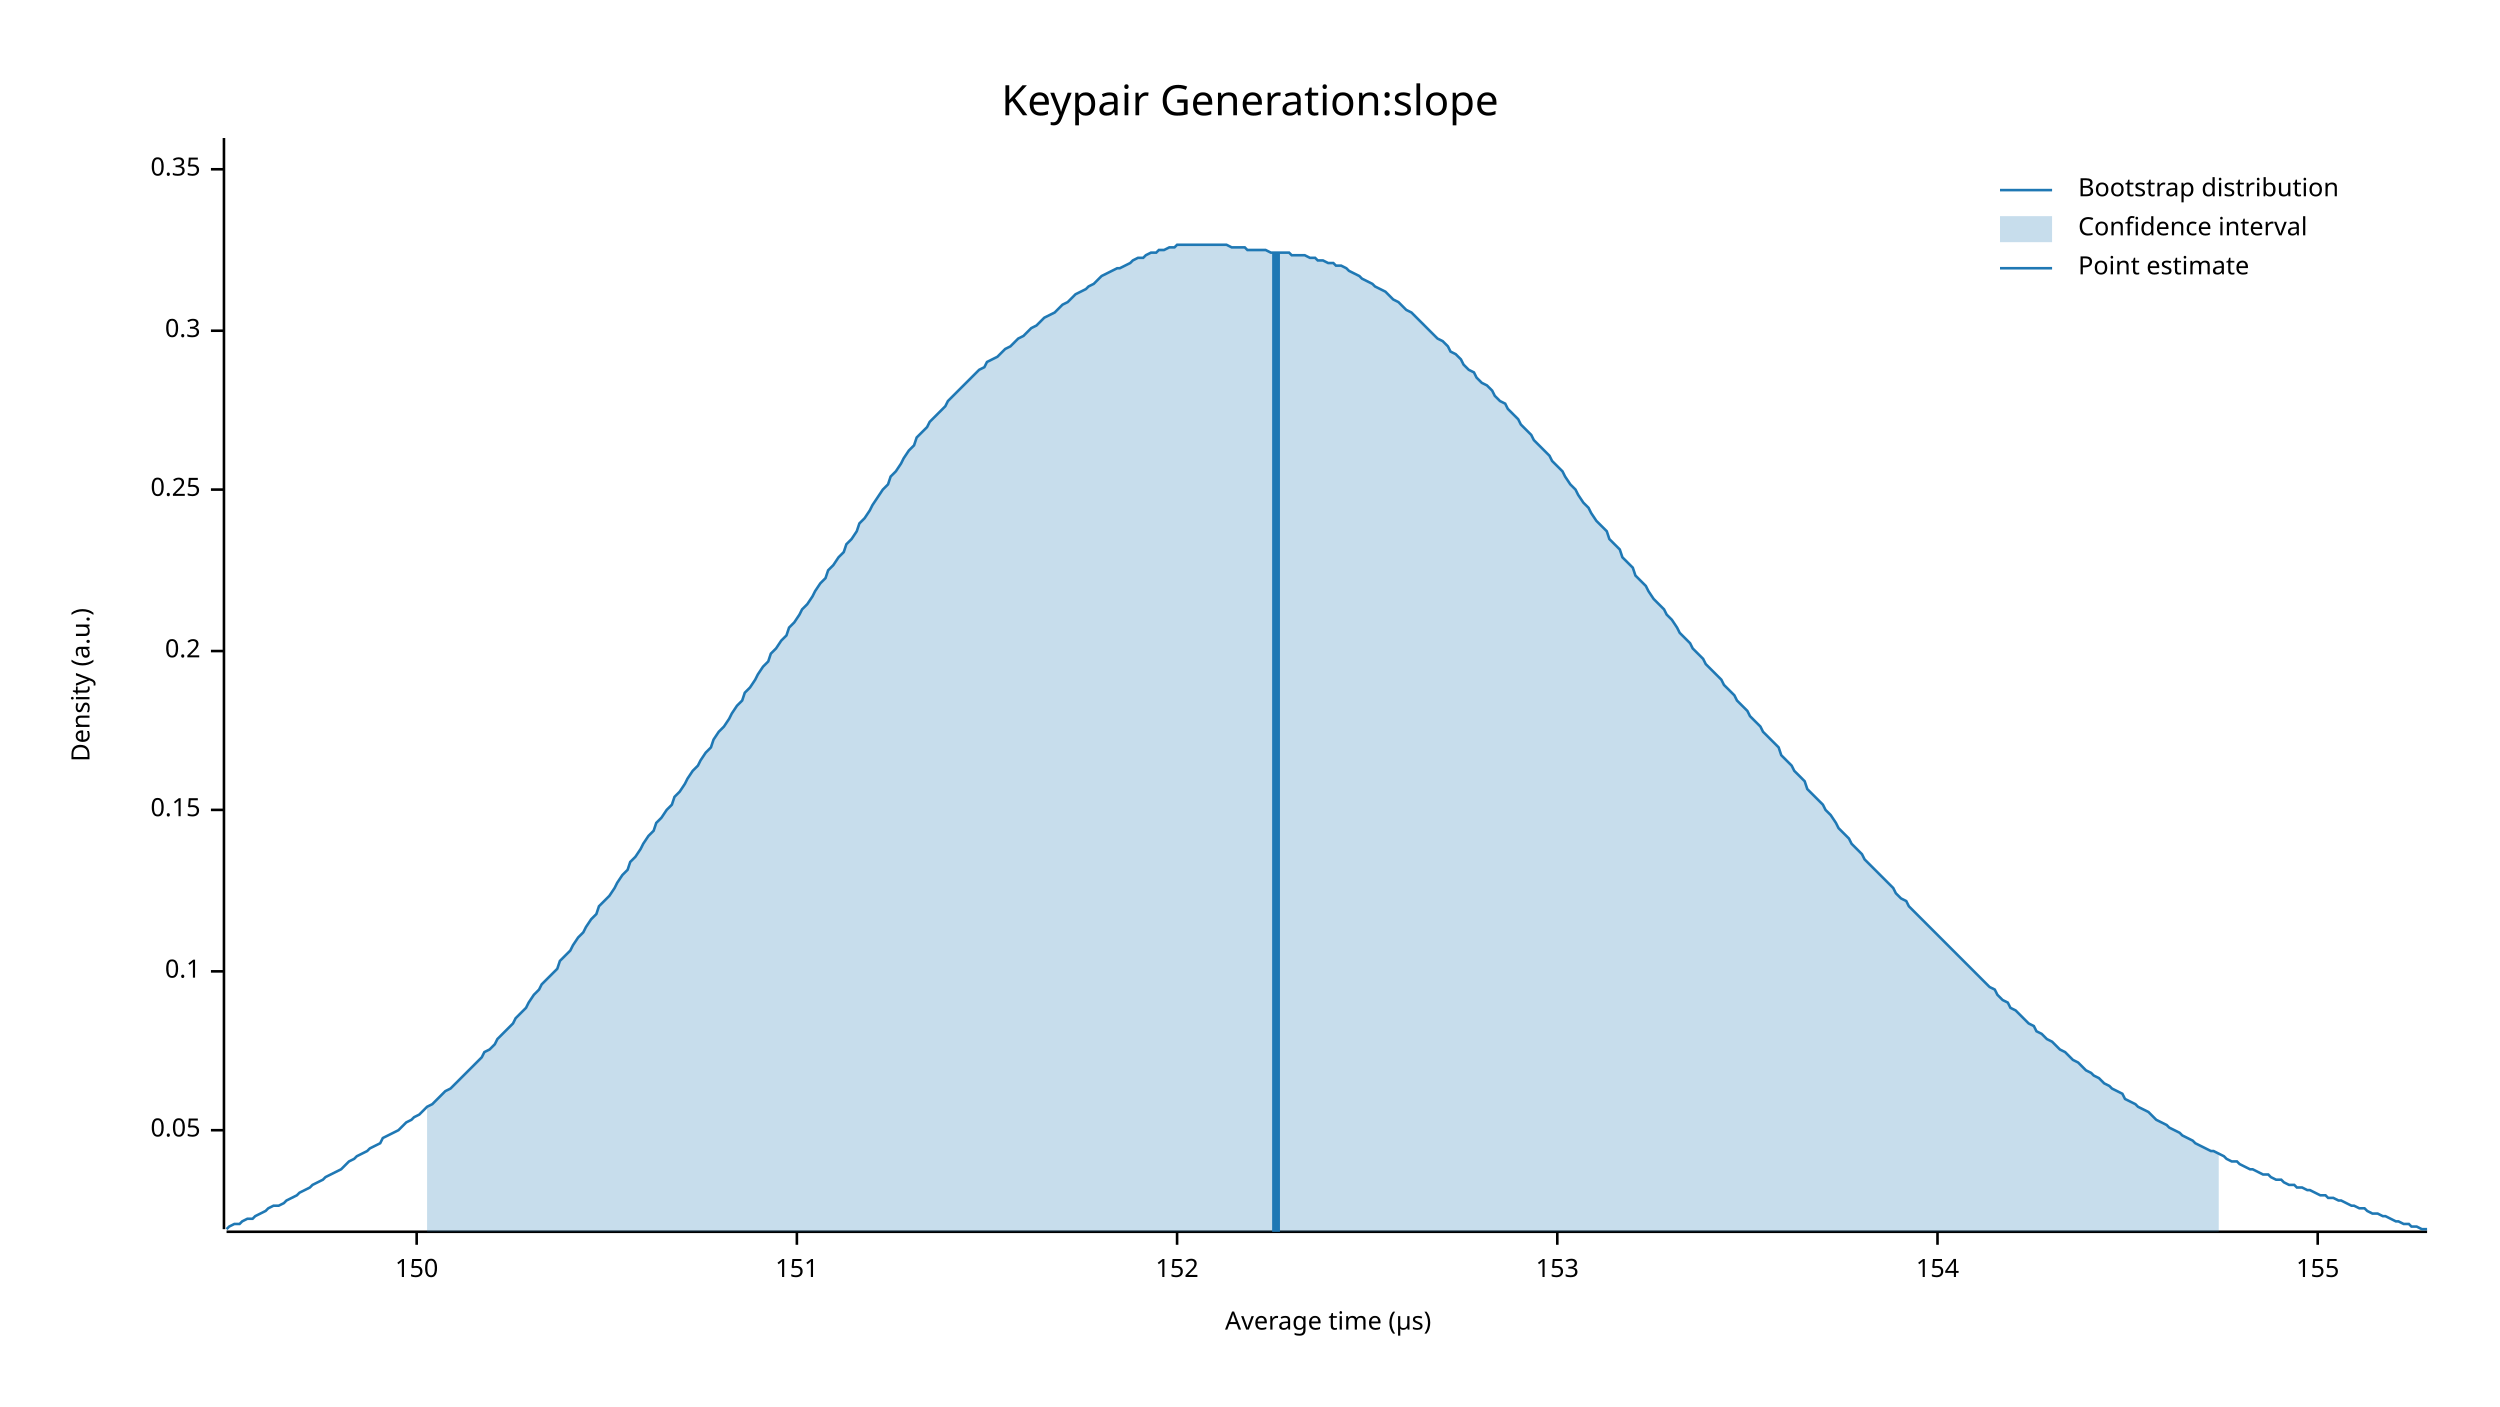
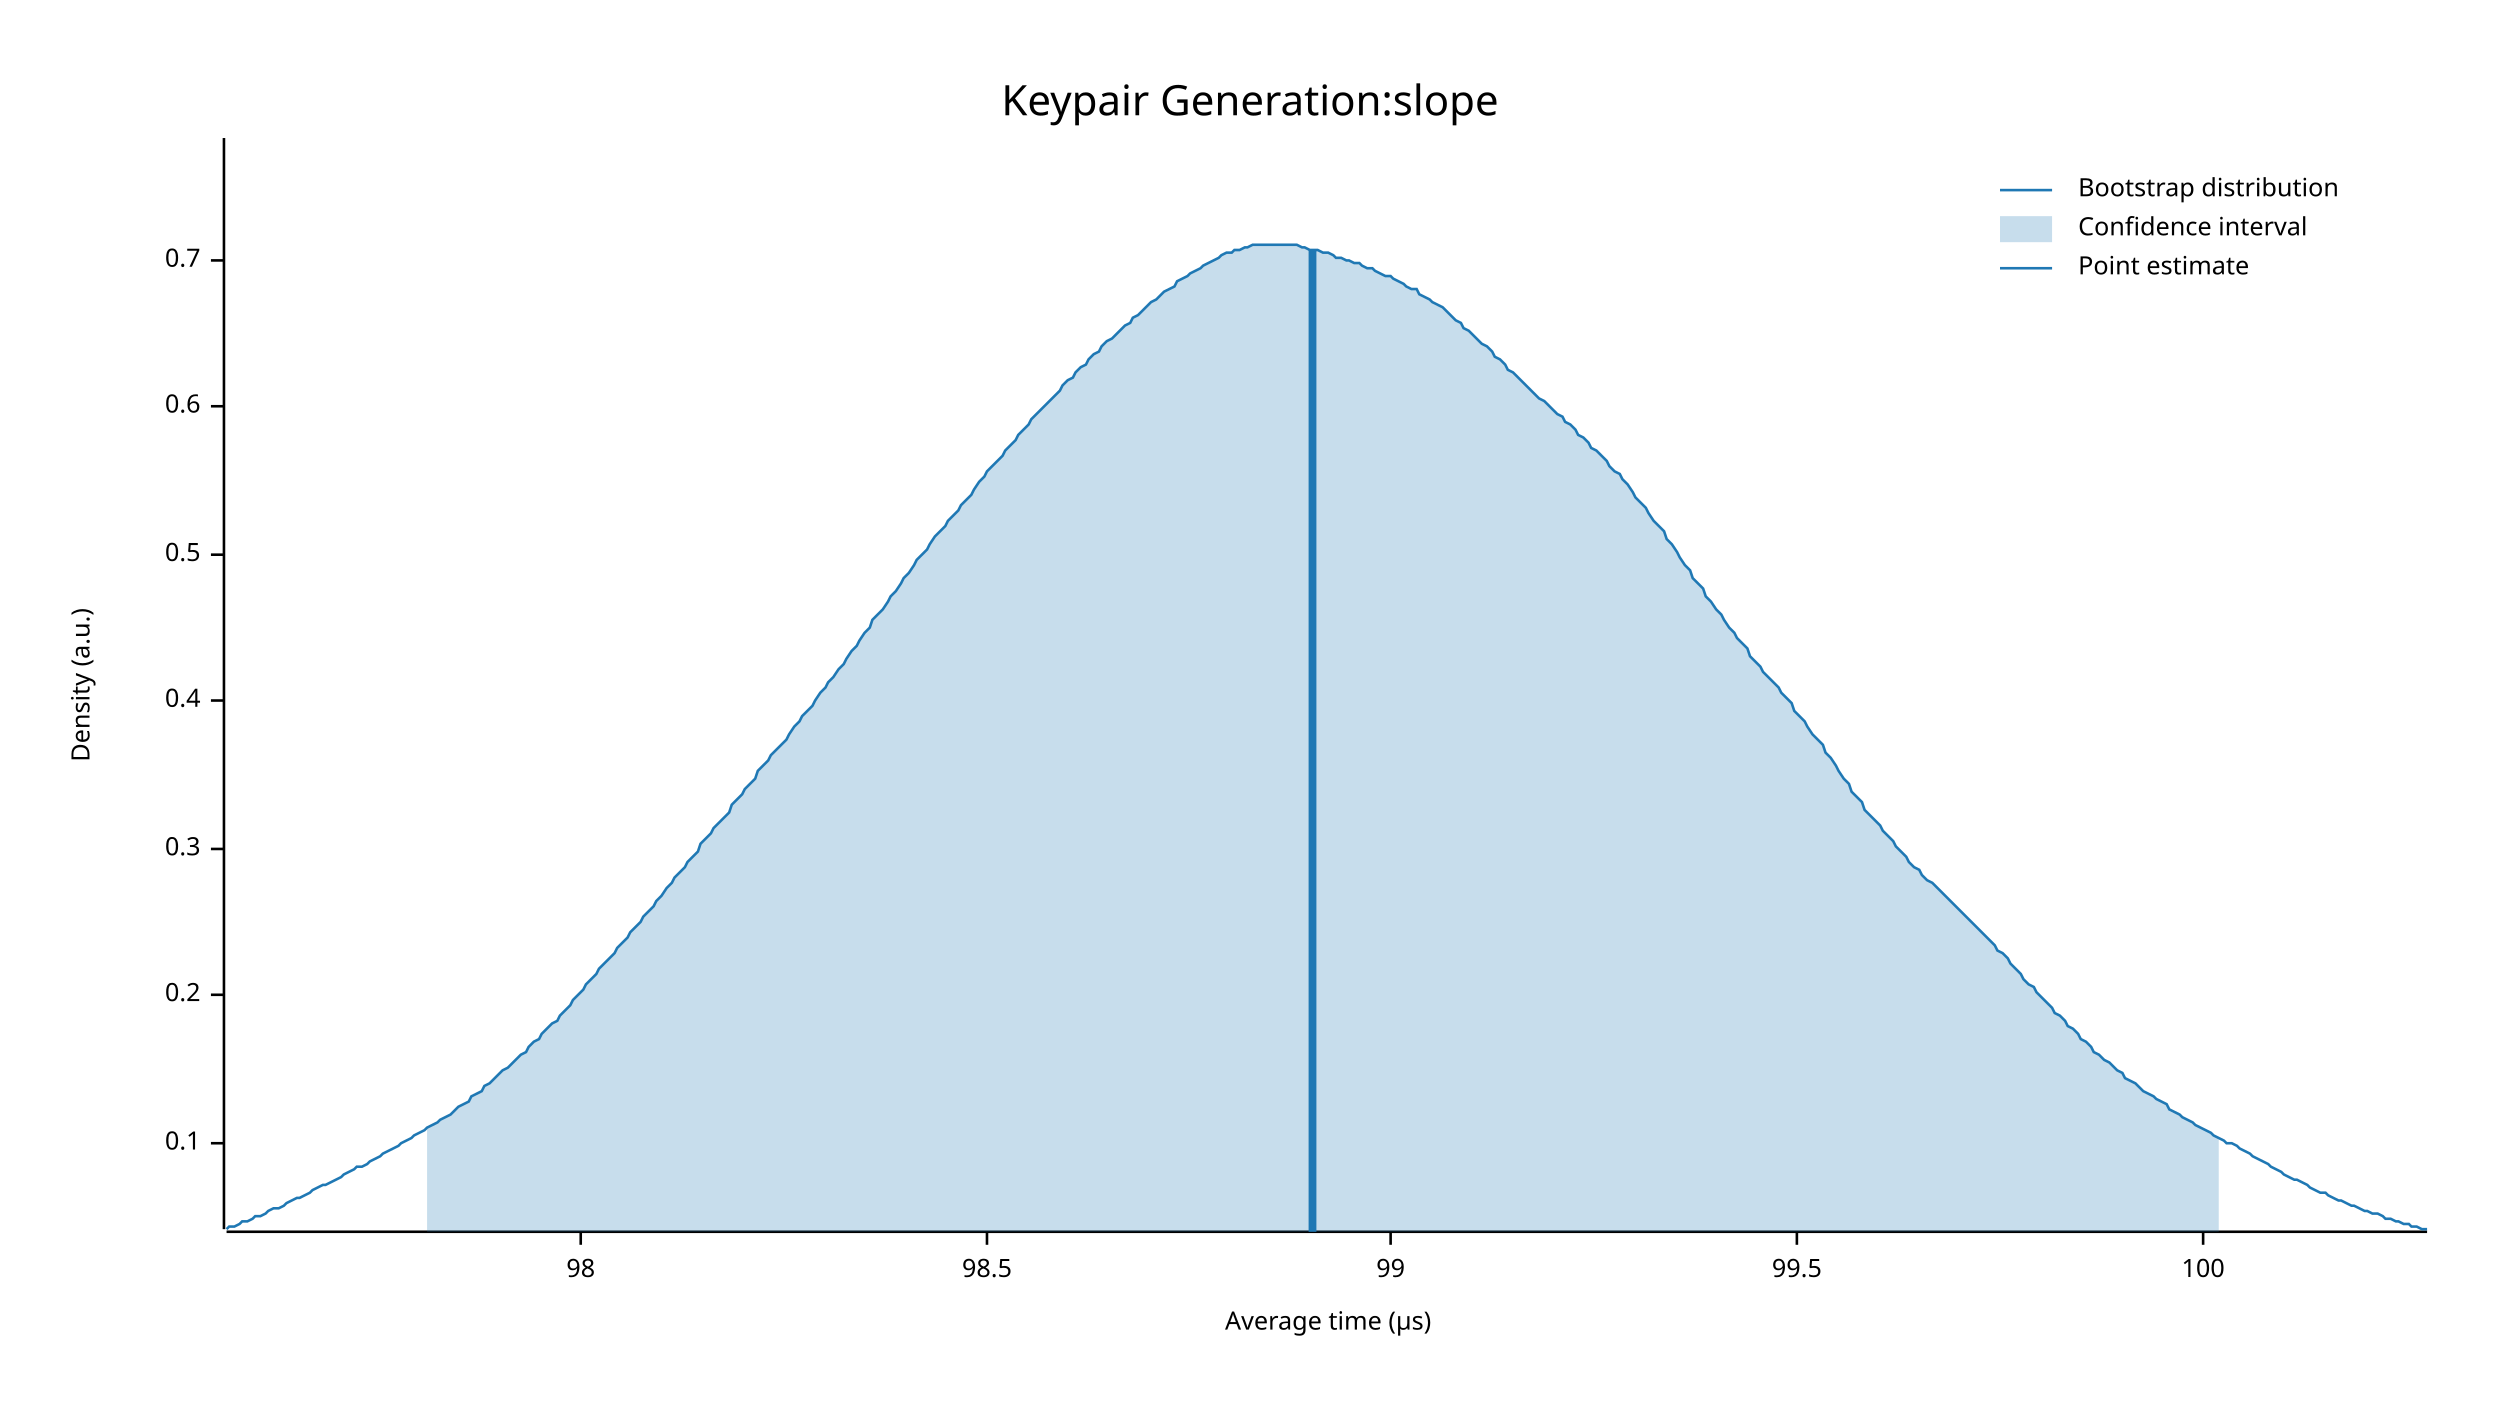
<svg xmlns="http://www.w3.org/2000/svg" width="960" height="540" viewBox="0 0 960 540">
  <text x="480" y="32" dy="0.76em" text-anchor="middle" font-family="sans-serif" font-size="16.129" opacity="1" fill="#000000">
Keypair Generation:slope
</text>
  <text x="27" y="263" dy="0.76em" text-anchor="middle" font-family="sans-serif" font-size="9.677" opacity="1" fill="#000000" transform="rotate(270, 27, 263)">
Density (a.u.)
</text>
  <text x="510" y="513" dy="-0.5ex" text-anchor="middle" font-family="sans-serif" font-size="9.677" opacity="1" fill="#000000">
Average time (µs)
</text>
  <polyline fill="none" opacity="1" stroke="#000000" stroke-width="1" points="86,53 86,472 " />
-   <text x="77" y="434" dy="0.5ex" text-anchor="end" font-family="sans-serif" font-size="9.677" opacity="1" fill="#000000">
- 0.05
- </text>
-   <polyline fill="none" opacity="1" stroke="#000000" stroke-width="1" points="81,434 86,434 " />
-   <text x="77" y="373" dy="0.5ex" text-anchor="end" font-family="sans-serif" font-size="9.677" opacity="1" fill="#000000">
+   <text x="77" y="439" dy="0.5ex" text-anchor="end" font-family="sans-serif" font-size="9.677" opacity="1" fill="#000000">
0.1
</text>
-   <polyline fill="none" opacity="1" stroke="#000000" stroke-width="1" points="81,373 86,373 " />
-   <text x="77" y="311" dy="0.5ex" text-anchor="end" font-family="sans-serif" font-size="9.677" opacity="1" fill="#000000">
- 0.15
- </text>
-   <polyline fill="none" opacity="1" stroke="#000000" stroke-width="1" points="81,311 86,311 " />
-   <text x="77" y="250" dy="0.5ex" text-anchor="end" font-family="sans-serif" font-size="9.677" opacity="1" fill="#000000">
+   <polyline fill="none" opacity="1" stroke="#000000" stroke-width="1" points="81,439 86,439 " />
+   <text x="77" y="382" dy="0.5ex" text-anchor="end" font-family="sans-serif" font-size="9.677" opacity="1" fill="#000000">
0.2
</text>
-   <polyline fill="none" opacity="1" stroke="#000000" stroke-width="1" points="81,250 86,250 " />
-   <text x="77" y="188" dy="0.5ex" text-anchor="end" font-family="sans-serif" font-size="9.677" opacity="1" fill="#000000">
- 0.25
- </text>
-   <polyline fill="none" opacity="1" stroke="#000000" stroke-width="1" points="81,188 86,188 " />
-   <text x="77" y="127" dy="0.5ex" text-anchor="end" font-family="sans-serif" font-size="9.677" opacity="1" fill="#000000">
+   <polyline fill="none" opacity="1" stroke="#000000" stroke-width="1" points="81,382 86,382 " />
+   <text x="77" y="326" dy="0.5ex" text-anchor="end" font-family="sans-serif" font-size="9.677" opacity="1" fill="#000000">
0.3
</text>
-   <polyline fill="none" opacity="1" stroke="#000000" stroke-width="1" points="81,127 86,127 " />
-   <text x="77" y="65" dy="0.5ex" text-anchor="end" font-family="sans-serif" font-size="9.677" opacity="1" fill="#000000">
- 0.35
+   <polyline fill="none" opacity="1" stroke="#000000" stroke-width="1" points="81,326 86,326 " />
+   <text x="77" y="269" dy="0.5ex" text-anchor="end" font-family="sans-serif" font-size="9.677" opacity="1" fill="#000000">
+ 0.4
</text>
-   <polyline fill="none" opacity="1" stroke="#000000" stroke-width="1" points="81,65 86,65 " />
+   <polyline fill="none" opacity="1" stroke="#000000" stroke-width="1" points="81,269 86,269 " />
+   <text x="77" y="213" dy="0.5ex" text-anchor="end" font-family="sans-serif" font-size="9.677" opacity="1" fill="#000000">
+ 0.5
+ </text>
+   <polyline fill="none" opacity="1" stroke="#000000" stroke-width="1" points="81,213 86,213 " />
+   <text x="77" y="156" dy="0.5ex" text-anchor="end" font-family="sans-serif" font-size="9.677" opacity="1" fill="#000000">
+ 0.6
+ </text>
+   <polyline fill="none" opacity="1" stroke="#000000" stroke-width="1" points="81,156 86,156 " />
+   <text x="77" y="100" dy="0.5ex" text-anchor="end" font-family="sans-serif" font-size="9.677" opacity="1" fill="#000000">
+ 0.7
+ </text>
+   <polyline fill="none" opacity="1" stroke="#000000" stroke-width="1" points="81,100 86,100 " />
  <polyline fill="none" opacity="1" stroke="#000000" stroke-width="1" points="87,473 932,473 " />
-   <text x="160" y="483" dy="0.76em" text-anchor="middle" font-family="sans-serif" font-size="9.677" opacity="1" fill="#000000">
- 150
+   <text x="223" y="483" dy="0.76em" text-anchor="middle" font-family="sans-serif" font-size="9.677" opacity="1" fill="#000000">
+ 98
</text>
-   <polyline fill="none" opacity="1" stroke="#000000" stroke-width="1" points="160,473 160,478 " />
-   <text x="306" y="483" dy="0.76em" text-anchor="middle" font-family="sans-serif" font-size="9.677" opacity="1" fill="#000000">
- 151
+   <polyline fill="none" opacity="1" stroke="#000000" stroke-width="1" points="223,473 223,478 " />
+   <text x="379" y="483" dy="0.76em" text-anchor="middle" font-family="sans-serif" font-size="9.677" opacity="1" fill="#000000">
+ 98.5
</text>
-   <polyline fill="none" opacity="1" stroke="#000000" stroke-width="1" points="306,473 306,478 " />
-   <text x="452" y="483" dy="0.76em" text-anchor="middle" font-family="sans-serif" font-size="9.677" opacity="1" fill="#000000">
- 152
+   <polyline fill="none" opacity="1" stroke="#000000" stroke-width="1" points="379,473 379,478 " />
+   <text x="534" y="483" dy="0.76em" text-anchor="middle" font-family="sans-serif" font-size="9.677" opacity="1" fill="#000000">
+ 99
</text>
-   <polyline fill="none" opacity="1" stroke="#000000" stroke-width="1" points="452,473 452,478 " />
-   <text x="598" y="483" dy="0.76em" text-anchor="middle" font-family="sans-serif" font-size="9.677" opacity="1" fill="#000000">
- 153
+   <polyline fill="none" opacity="1" stroke="#000000" stroke-width="1" points="534,473 534,478 " />
+   <text x="690" y="483" dy="0.76em" text-anchor="middle" font-family="sans-serif" font-size="9.677" opacity="1" fill="#000000">
+ 99.5
</text>
-   <polyline fill="none" opacity="1" stroke="#000000" stroke-width="1" points="598,473 598,478 " />
-   <text x="744" y="483" dy="0.76em" text-anchor="middle" font-family="sans-serif" font-size="9.677" opacity="1" fill="#000000">
- 154
+   <polyline fill="none" opacity="1" stroke="#000000" stroke-width="1" points="690,473 690,478 " />
+   <text x="846" y="483" dy="0.76em" text-anchor="middle" font-family="sans-serif" font-size="9.677" opacity="1" fill="#000000">
+ 100
</text>
-   <polyline fill="none" opacity="1" stroke="#000000" stroke-width="1" points="744,473 744,478 " />
-   <text x="890" y="483" dy="0.76em" text-anchor="middle" font-family="sans-serif" font-size="9.677" opacity="1" fill="#000000">
- 155
- </text>
-   <polyline fill="none" opacity="1" stroke="#000000" stroke-width="1" points="890,473 890,478 " />
-   <polyline fill="none" opacity="1" stroke="#1F78B4" stroke-width="1" points="87,472 88,471 90,470 92,470 93,469 95,468 97,468 98,467 100,466 102,465 103,464 105,463 107,463 109,462 110,461 112,460 114,459 115,458 117,457 119,456 120,455 122,454 124,453 125,452 127,451 129,450 131,449 132,448 134,446 136,445 137,444 139,443 141,442 142,441 144,440 146,439 147,437 149,436 151,435 153,434 154,433 156,431 158,430 159,429 161,428 163,426 164,425 166,424 168,422 169,421 171,419 173,418 175,416 176,415 178,413 180,411 181,410 183,408 185,406 186,404 188,403 190,401 191,399 193,397 195,395 197,393 198,391 200,389 202,387 203,385 205,382 207,380 208,378 210,376 212,374 214,372 215,369 217,367 219,365 220,363 222,360 224,358 225,356 227,353 229,351 230,348 232,346 234,344 236,341 237,339 239,336 241,334 242,331 244,329 246,326 247,324 249,321 251,319 252,316 254,314 256,311 258,309 259,306 261,304 263,301 264,299 266,296 268,294 269,292 271,289 273,287 274,284 276,281 278,279 280,276 281,274 283,271 285,269 286,266 288,264 290,261 291,259 293,256 295,254 296,251 298,249 300,246 302,244 303,241 305,239 307,236 308,234 310,232 312,229 313,227 315,224 317,222 318,219 320,217 322,214 324,212 325,209 327,207 329,204 330,201 332,199 334,196 335,194 337,191 339,188 341,186 342,183 344,181 346,178 347,176 349,173 351,171 352,168 354,166 356,164 357,162 359,160 361,158 363,156 364,154 366,152 368,150 369,149 371,147 373,145 374,144 376,142 378,141 379,139 381,138 383,137 385,135 386,134 388,133 390,131 391,130 393,129 395,127 396,126 398,125 400,123 401,122 403,121 405,120 407,118 408,117 410,116 412,114 413,113 415,112 417,111 418,110 420,109 422,107 423,106 425,105 427,104 429,103 430,103 432,102 434,101 435,100 437,99 439,99 440,98 442,97 444,97 445,96 447,96 449,95 451,95 452,94 454,94 456,94 457,94 459,94 461,94 462,94 464,94 466,94 468,94 469,94 471,94 473,95 474,95 476,95 478,95 479,96 481,96 483,96 484,96 486,96 488,97 490,97 491,97 493,97 495,97 496,98 498,98 500,98 501,98 503,99 505,99 506,100 508,100 510,101 512,101 513,102 515,102 517,103 518,104 520,105 522,106 523,107 525,108 527,109 528,110 530,111 532,112 534,114 535,115 537,116 539,118 540,119 542,120 544,122 545,123 547,125 549,127 550,128 552,130 554,131 556,133 557,135 559,136 561,138 562,140 564,142 566,143 567,145 569,147 571,148 573,150 574,152 576,154 578,155 579,157 581,159 583,161 584,163 586,165 588,167 589,169 591,171 593,173 595,175 596,177 598,179 600,181 601,183 603,186 605,188 606,190 608,193 610,195 611,197 613,200 615,202 617,204 618,207 620,209 622,211 623,214 625,216 627,218 628,221 630,223 632,225 633,227 635,230 637,232 639,234 640,236 642,238 644,241 645,243 647,245 649,247 650,249 652,251 654,253 655,255 657,257 659,259 661,261 662,263 664,265 666,267 667,269 669,271 671,273 672,275 674,277 676,279 677,281 679,283 681,285 683,287 684,290 686,292 688,294 689,296 691,298 693,300 694,303 696,305 698,307 700,309 701,311 703,313 705,316 706,318 708,320 710,322 711,324 713,326 715,328 716,330 718,332 720,334 722,336 723,337 725,339 727,341 728,343 730,345 732,346 733,348 735,350 737,352 738,353 740,355 742,357 744,359 745,360 747,362 749,364 750,365 752,367 754,369 755,370 757,372 759,374 760,375 762,377 764,379 766,380 767,382 769,384 771,385 772,387 774,388 776,390 777,391 779,393 781,394 782,396 784,397 786,399 788,400 789,401 791,403 793,404 794,405 796,407 798,408 799,409 801,411 803,412 804,413 806,414 808,416 810,417 811,418 813,419 815,420 816,422 818,423 820,424 821,425 823,426 825,427 827,429 828,430 830,431 832,432 833,433 835,434 837,435 838,436 840,437 842,438 843,439 845,440 847,441 849,442 850,442 852,443 854,444 855,445 857,446 859,446 860,447 862,448 864,449 865,449 867,450 869,451 871,451 872,452 874,453 876,453 877,454 879,455 881,455 882,456 884,456 886,457 887,457 889,458 891,459 893,459 894,460 896,460 898,461 899,461 901,462 903,463 904,463 906,464 908,464 909,465 911,466 913,466 915,467 916,467 918,468 920,469 921,469 923,470 925,470 926,471 928,471 930,472 932,472 " />
-   <polygon opacity="0.25" fill="#1F78B4" points="164,425 166,424 168,422 169,421 171,419 173,418 175,416 176,415 178,413 180,411 181,410 183,408 185,406 186,404 188,403 190,401 191,399 193,397 195,395 197,393 198,391 200,389 202,387 203,385 205,382 207,380 208,378 210,376 212,374 214,372 215,369 217,367 219,365 220,363 222,360 224,358 225,356 227,353 229,351 230,348 232,346 234,344 236,341 237,339 239,336 241,334 242,331 244,329 246,326 247,324 249,321 251,319 252,316 254,314 256,311 258,309 259,306 261,304 263,301 264,299 266,296 268,294 269,292 271,289 273,287 274,284 276,281 278,279 280,276 281,274 283,271 285,269 286,266 288,264 290,261 291,259 293,256 295,254 296,251 298,249 300,246 302,244 303,241 305,239 307,236 308,234 310,232 312,229 313,227 315,224 317,222 318,219 320,217 322,214 324,212 325,209 327,207 329,204 330,201 332,199 334,196 335,194 337,191 339,188 341,186 342,183 344,181 346,178 347,176 349,173 351,171 352,168 354,166 356,164 357,162 359,160 361,158 363,156 364,154 366,152 368,150 369,149 371,147 373,145 374,144 376,142 378,141 379,139 381,138 383,137 385,135 386,134 388,133 390,131 391,130 393,129 395,127 396,126 398,125 400,123 401,122 403,121 405,120 407,118 408,117 410,116 412,114 413,113 415,112 417,111 418,110 420,109 422,107 423,106 425,105 427,104 429,103 430,103 432,102 434,101 435,100 437,99 439,99 440,98 442,97 444,97 445,96 447,96 449,95 451,95 452,94 454,94 456,94 457,94 459,94 461,94 462,94 464,94 466,94 468,94 469,94 471,94 473,95 474,95 476,95 478,95 479,96 481,96 483,96 484,96 486,96 488,97 490,97 491,97 493,97 495,97 496,98 498,98 500,98 501,98 503,99 505,99 506,100 508,100 510,101 512,101 513,102 515,102 517,103 518,104 520,105 522,106 523,107 525,108 527,109 528,110 530,111 532,112 534,114 535,115 537,116 539,118 540,119 542,120 544,122 545,123 547,125 549,127 550,128 552,130 554,131 556,133 557,135 559,136 561,138 562,140 564,142 566,143 567,145 569,147 571,148 573,150 574,152 576,154 578,155 579,157 581,159 583,161 584,163 586,165 588,167 589,169 591,171 593,173 595,175 596,177 598,179 600,181 601,183 603,186 605,188 606,190 608,193 610,195 611,197 613,200 615,202 617,204 618,207 620,209 622,211 623,214 625,216 627,218 628,221 630,223 632,225 633,227 635,230 637,232 639,234 640,236 642,238 644,241 645,243 647,245 649,247 650,249 652,251 654,253 655,255 657,257 659,259 661,261 662,263 664,265 666,267 667,269 669,271 671,273 672,275 674,277 676,279 677,281 679,283 681,285 683,287 684,290 686,292 688,294 689,296 691,298 693,300 694,303 696,305 698,307 700,309 701,311 703,313 705,316 706,318 708,320 710,322 711,324 713,326 715,328 716,330 718,332 720,334 722,336 723,337 725,339 727,341 728,343 730,345 732,346 733,348 735,350 737,352 738,353 740,355 742,357 744,359 745,360 747,362 749,364 750,365 752,367 754,369 755,370 757,372 759,374 760,375 762,377 764,379 766,380 767,382 769,384 771,385 772,387 774,388 776,390 777,391 779,393 781,394 782,396 784,397 786,399 788,400 789,401 791,403 793,404 794,405 796,407 798,408 799,409 801,411 803,412 804,413 806,414 808,416 810,417 811,418 813,419 815,420 816,422 818,423 820,424 821,425 823,426 825,427 827,429 828,430 830,431 832,432 833,433 835,434 837,435 838,436 840,437 842,438 843,439 845,440 847,441 849,442 850,442 852,443 852,473 164,473 " />
-   <polyline fill="none" opacity="1" stroke="#1F78B4" stroke-width="3" points="490,473 490,97 " />
+   <polyline fill="none" opacity="1" stroke="#000000" stroke-width="1" points="846,473 846,478 " />
+   <polyline fill="none" opacity="1" stroke="#1F78B4" stroke-width="1" points="87,472 88,471 90,471 92,470 93,469 95,469 97,468 98,467 100,467 102,466 103,465 105,464 107,464 109,463 110,462 112,461 114,460 115,460 117,459 119,458 120,457 122,456 124,455 125,455 127,454 129,453 131,452 132,451 134,450 136,449 137,448 139,448 141,447 142,446 144,445 146,444 147,443 149,442 151,441 153,440 154,439 156,438 158,437 159,436 161,435 163,434 164,433 166,432 168,431 169,430 171,429 173,428 175,426 176,425 178,424 180,423 181,421 183,420 185,419 186,417 188,416 190,414 191,413 193,411 195,410 197,408 198,407 200,405 202,404 203,402 205,400 207,399 208,397 210,395 212,393 214,392 215,390 217,388 219,386 220,384 222,382 224,380 225,378 227,376 229,374 230,372 232,370 234,368 236,366 237,364 239,362 241,360 242,358 244,356 246,354 247,352 249,350 251,348 252,346 254,344 256,341 258,339 259,337 261,335 263,333 264,331 266,329 268,327 269,324 271,322 273,320 274,318 276,316 278,314 280,312 281,309 283,307 285,305 286,303 288,301 290,299 291,296 293,294 295,292 296,290 298,288 300,286 302,284 303,282 305,279 307,277 308,275 310,273 312,271 313,269 315,266 317,264 318,262 320,260 322,257 324,255 325,253 327,250 329,248 330,246 332,243 334,241 335,238 337,236 339,234 341,231 342,229 344,227 346,224 347,222 349,220 351,217 352,215 354,213 356,211 357,209 359,206 361,204 363,202 364,200 366,198 368,196 369,194 371,192 373,190 374,188 376,185 378,183 379,181 381,179 383,177 385,175 386,173 388,171 390,169 391,167 393,165 395,163 396,161 398,159 400,157 401,156 403,154 405,152 407,150 408,148 410,146 412,145 413,143 415,141 417,140 418,138 420,136 422,135 423,133 425,131 427,130 429,128 430,127 432,125 434,124 435,122 437,121 439,119 440,118 442,116 444,115 445,114 447,112 449,111 451,110 452,108 454,107 456,106 457,105 459,104 461,103 462,102 464,101 466,100 468,99 469,98 471,97 473,97 474,96 476,96 478,95 479,95 481,94 483,94 484,94 486,94 488,94 490,94 491,94 493,94 495,94 496,94 498,94 500,95 501,95 503,96 505,96 506,96 508,97 510,97 512,98 513,99 515,99 517,100 518,100 520,101 522,101 523,102 525,103 527,103 528,104 530,105 532,106 534,106 535,107 537,108 539,109 540,110 542,111 544,111 545,113 547,114 549,115 550,116 552,117 554,118 556,120 557,121 559,123 561,124 562,126 564,127 566,129 567,130 569,132 571,133 573,135 574,137 576,138 578,140 579,142 581,143 583,145 584,146 586,148 588,150 589,151 591,153 593,154 595,156 596,157 598,159 600,160 601,162 603,163 605,165 606,167 608,168 610,170 611,172 613,173 615,175 617,177 618,179 620,181 622,182 623,184 625,186 627,189 628,191 630,193 632,195 633,197 635,200 637,202 639,204 640,207 642,209 644,212 645,214 647,217 649,219 650,222 652,224 654,226 655,229 657,231 659,234 661,236 662,238 664,241 666,243 667,245 669,247 671,249 672,252 674,254 676,256 677,258 679,260 681,262 683,264 684,266 686,268 688,270 689,273 691,275 693,277 694,279 696,282 698,284 700,286 701,289 703,291 705,294 706,296 708,299 710,301 711,304 713,306 715,308 716,311 718,313 720,315 722,317 723,319 725,321 727,323 728,325 730,327 732,329 733,331 735,333 737,334 738,336 740,338 742,339 744,341 745,342 747,344 749,346 750,347 752,349 754,351 755,352 757,354 759,356 760,357 762,359 764,361 766,363 767,365 769,366 771,368 772,370 774,372 776,374 777,376 779,378 781,379 782,381 784,383 786,385 788,387 789,389 791,390 793,392 794,394 796,395 798,397 799,399 801,400 803,402 804,404 806,405 808,407 810,408 811,409 813,411 815,412 816,414 818,415 820,416 821,417 823,419 825,420 827,421 828,422 830,423 832,424 833,426 835,427 837,428 838,429 840,430 842,431 843,432 845,433 847,434 849,435 850,436 852,437 854,438 855,439 857,439 859,440 860,441 862,442 864,443 865,444 867,445 869,446 871,447 872,448 874,449 876,450 877,451 879,452 881,453 882,453 884,454 886,455 887,456 889,457 891,458 893,458 894,459 896,460 898,461 899,461 901,462 903,463 904,463 906,464 908,465 909,465 911,466 913,466 915,467 916,468 918,468 920,469 921,469 923,470 925,470 926,471 928,471 930,472 932,472 " />
+   <polygon opacity="0.25" fill="#1F78B4" points="164,433 166,432 168,431 169,430 171,429 173,428 175,426 176,425 178,424 180,423 181,421 183,420 185,419 186,417 188,416 190,414 191,413 193,411 195,410 197,408 198,407 200,405 202,404 203,402 205,400 207,399 208,397 210,395 212,393 214,392 215,390 217,388 219,386 220,384 222,382 224,380 225,378 227,376 229,374 230,372 232,370 234,368 236,366 237,364 239,362 241,360 242,358 244,356 246,354 247,352 249,350 251,348 252,346 254,344 256,341 258,339 259,337 261,335 263,333 264,331 266,329 268,327 269,324 271,322 273,320 274,318 276,316 278,314 280,312 281,309 283,307 285,305 286,303 288,301 290,299 291,296 293,294 295,292 296,290 298,288 300,286 302,284 303,282 305,279 307,277 308,275 310,273 312,271 313,269 315,266 317,264 318,262 320,260 322,257 324,255 325,253 327,250 329,248 330,246 332,243 334,241 335,238 337,236 339,234 341,231 342,229 344,227 346,224 347,222 349,220 351,217 352,215 354,213 356,211 357,209 359,206 361,204 363,202 364,200 366,198 368,196 369,194 371,192 373,190 374,188 376,185 378,183 379,181 381,179 383,177 385,175 386,173 388,171 390,169 391,167 393,165 395,163 396,161 398,159 400,157 401,156 403,154 405,152 407,150 408,148 410,146 412,145 413,143 415,141 417,140 418,138 420,136 422,135 423,133 425,131 427,130 429,128 430,127 432,125 434,124 435,122 437,121 439,119 440,118 442,116 444,115 445,114 447,112 449,111 451,110 452,108 454,107 456,106 457,105 459,104 461,103 462,102 464,101 466,100 468,99 469,98 471,97 473,97 474,96 476,96 478,95 479,95 481,94 483,94 484,94 486,94 488,94 490,94 491,94 493,94 495,94 496,94 498,94 500,95 501,95 503,96 505,96 506,96 508,97 510,97 512,98 513,99 515,99 517,100 518,100 520,101 522,101 523,102 525,103 527,103 528,104 530,105 532,106 534,106 535,107 537,108 539,109 540,110 542,111 544,111 545,113 547,114 549,115 550,116 552,117 554,118 556,120 557,121 559,123 561,124 562,126 564,127 566,129 567,130 569,132 571,133 573,135 574,137 576,138 578,140 579,142 581,143 583,145 584,146 586,148 588,150 589,151 591,153 593,154 595,156 596,157 598,159 600,160 601,162 603,163 605,165 606,167 608,168 610,170 611,172 613,173 615,175 617,177 618,179 620,181 622,182 623,184 625,186 627,189 628,191 630,193 632,195 633,197 635,200 637,202 639,204 640,207 642,209 644,212 645,214 647,217 649,219 650,222 652,224 654,226 655,229 657,231 659,234 661,236 662,238 664,241 666,243 667,245 669,247 671,249 672,252 674,254 676,256 677,258 679,260 681,262 683,264 684,266 686,268 688,270 689,273 691,275 693,277 694,279 696,282 698,284 700,286 701,289 703,291 705,294 706,296 708,299 710,301 711,304 713,306 715,308 716,311 718,313 720,315 722,317 723,319 725,321 727,323 728,325 730,327 732,329 733,331 735,333 737,334 738,336 740,338 742,339 744,341 745,342 747,344 749,346 750,347 752,349 754,351 755,352 757,354 759,356 760,357 762,359 764,361 766,363 767,365 769,366 771,368 772,370 774,372 776,374 777,376 779,378 781,379 782,381 784,383 786,385 788,387 789,389 791,390 793,392 794,394 796,395 798,397 799,399 801,400 803,402 804,404 806,405 808,407 810,408 811,409 813,411 815,412 816,414 818,415 820,416 821,417 823,419 825,420 827,421 828,422 830,423 832,424 833,426 835,427 837,428 838,429 840,430 842,431 843,432 845,433 847,434 849,435 850,436 852,437 852,473 164,473 " />
+   <polyline fill="none" opacity="1" stroke="#1F78B4" stroke-width="3" points="504,473 504,96 " />
  <text x="798" y="68" dy="0.76em" text-anchor="start" font-family="sans-serif" font-size="9.677" opacity="1" fill="#000000">
Bootstrap distribution
</text>
  <text x="798" y="83" dy="0.76em" text-anchor="start" font-family="sans-serif" font-size="9.677" opacity="1" fill="#000000">
Confidence interval
</text>
  <text x="798" y="98" dy="0.76em" text-anchor="start" font-family="sans-serif" font-size="9.677" opacity="1" fill="#000000">
Point estimate
</text>
  <polyline fill="none" opacity="1" stroke="#1F78B4" stroke-width="1" points="768,73 788,73 " />
  <rect x="768" y="83" width="20" height="10" opacity="0.25" fill="#1F78B4" stroke="none" />
  <polyline fill="none" opacity="1" stroke="#1F78B4" stroke-width="1" points="768,103 788,103 " />
</svg>
